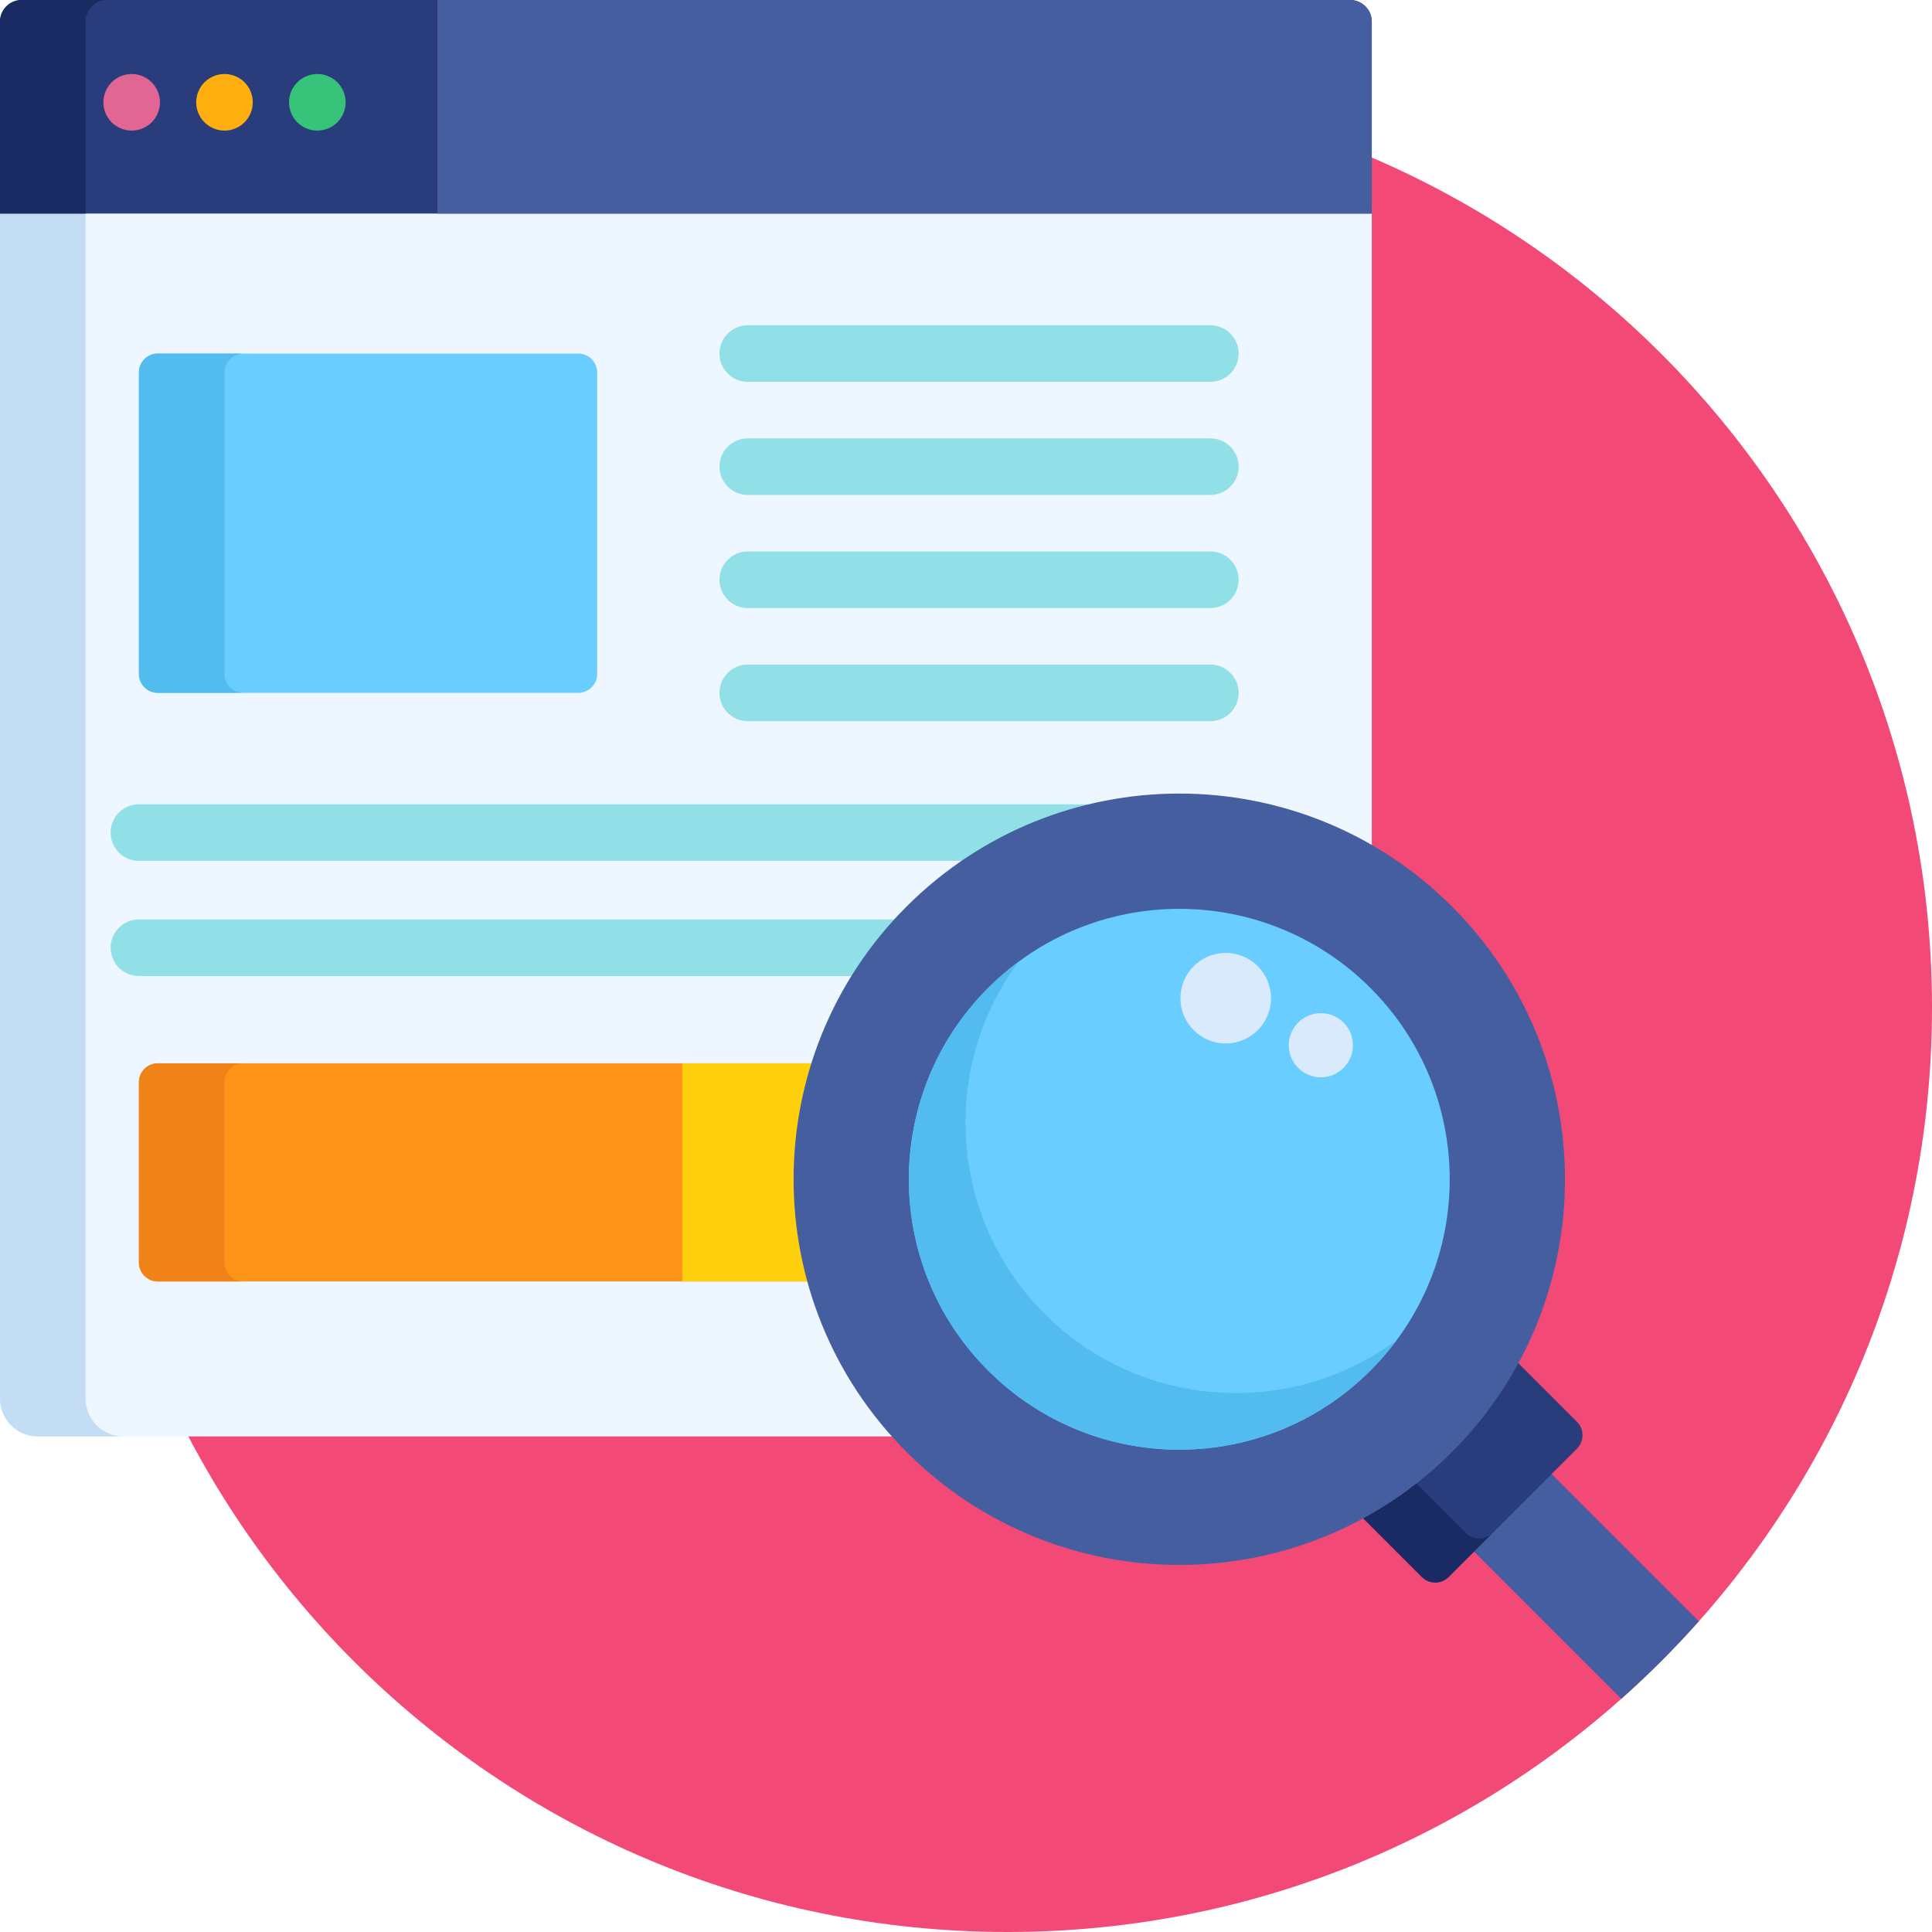
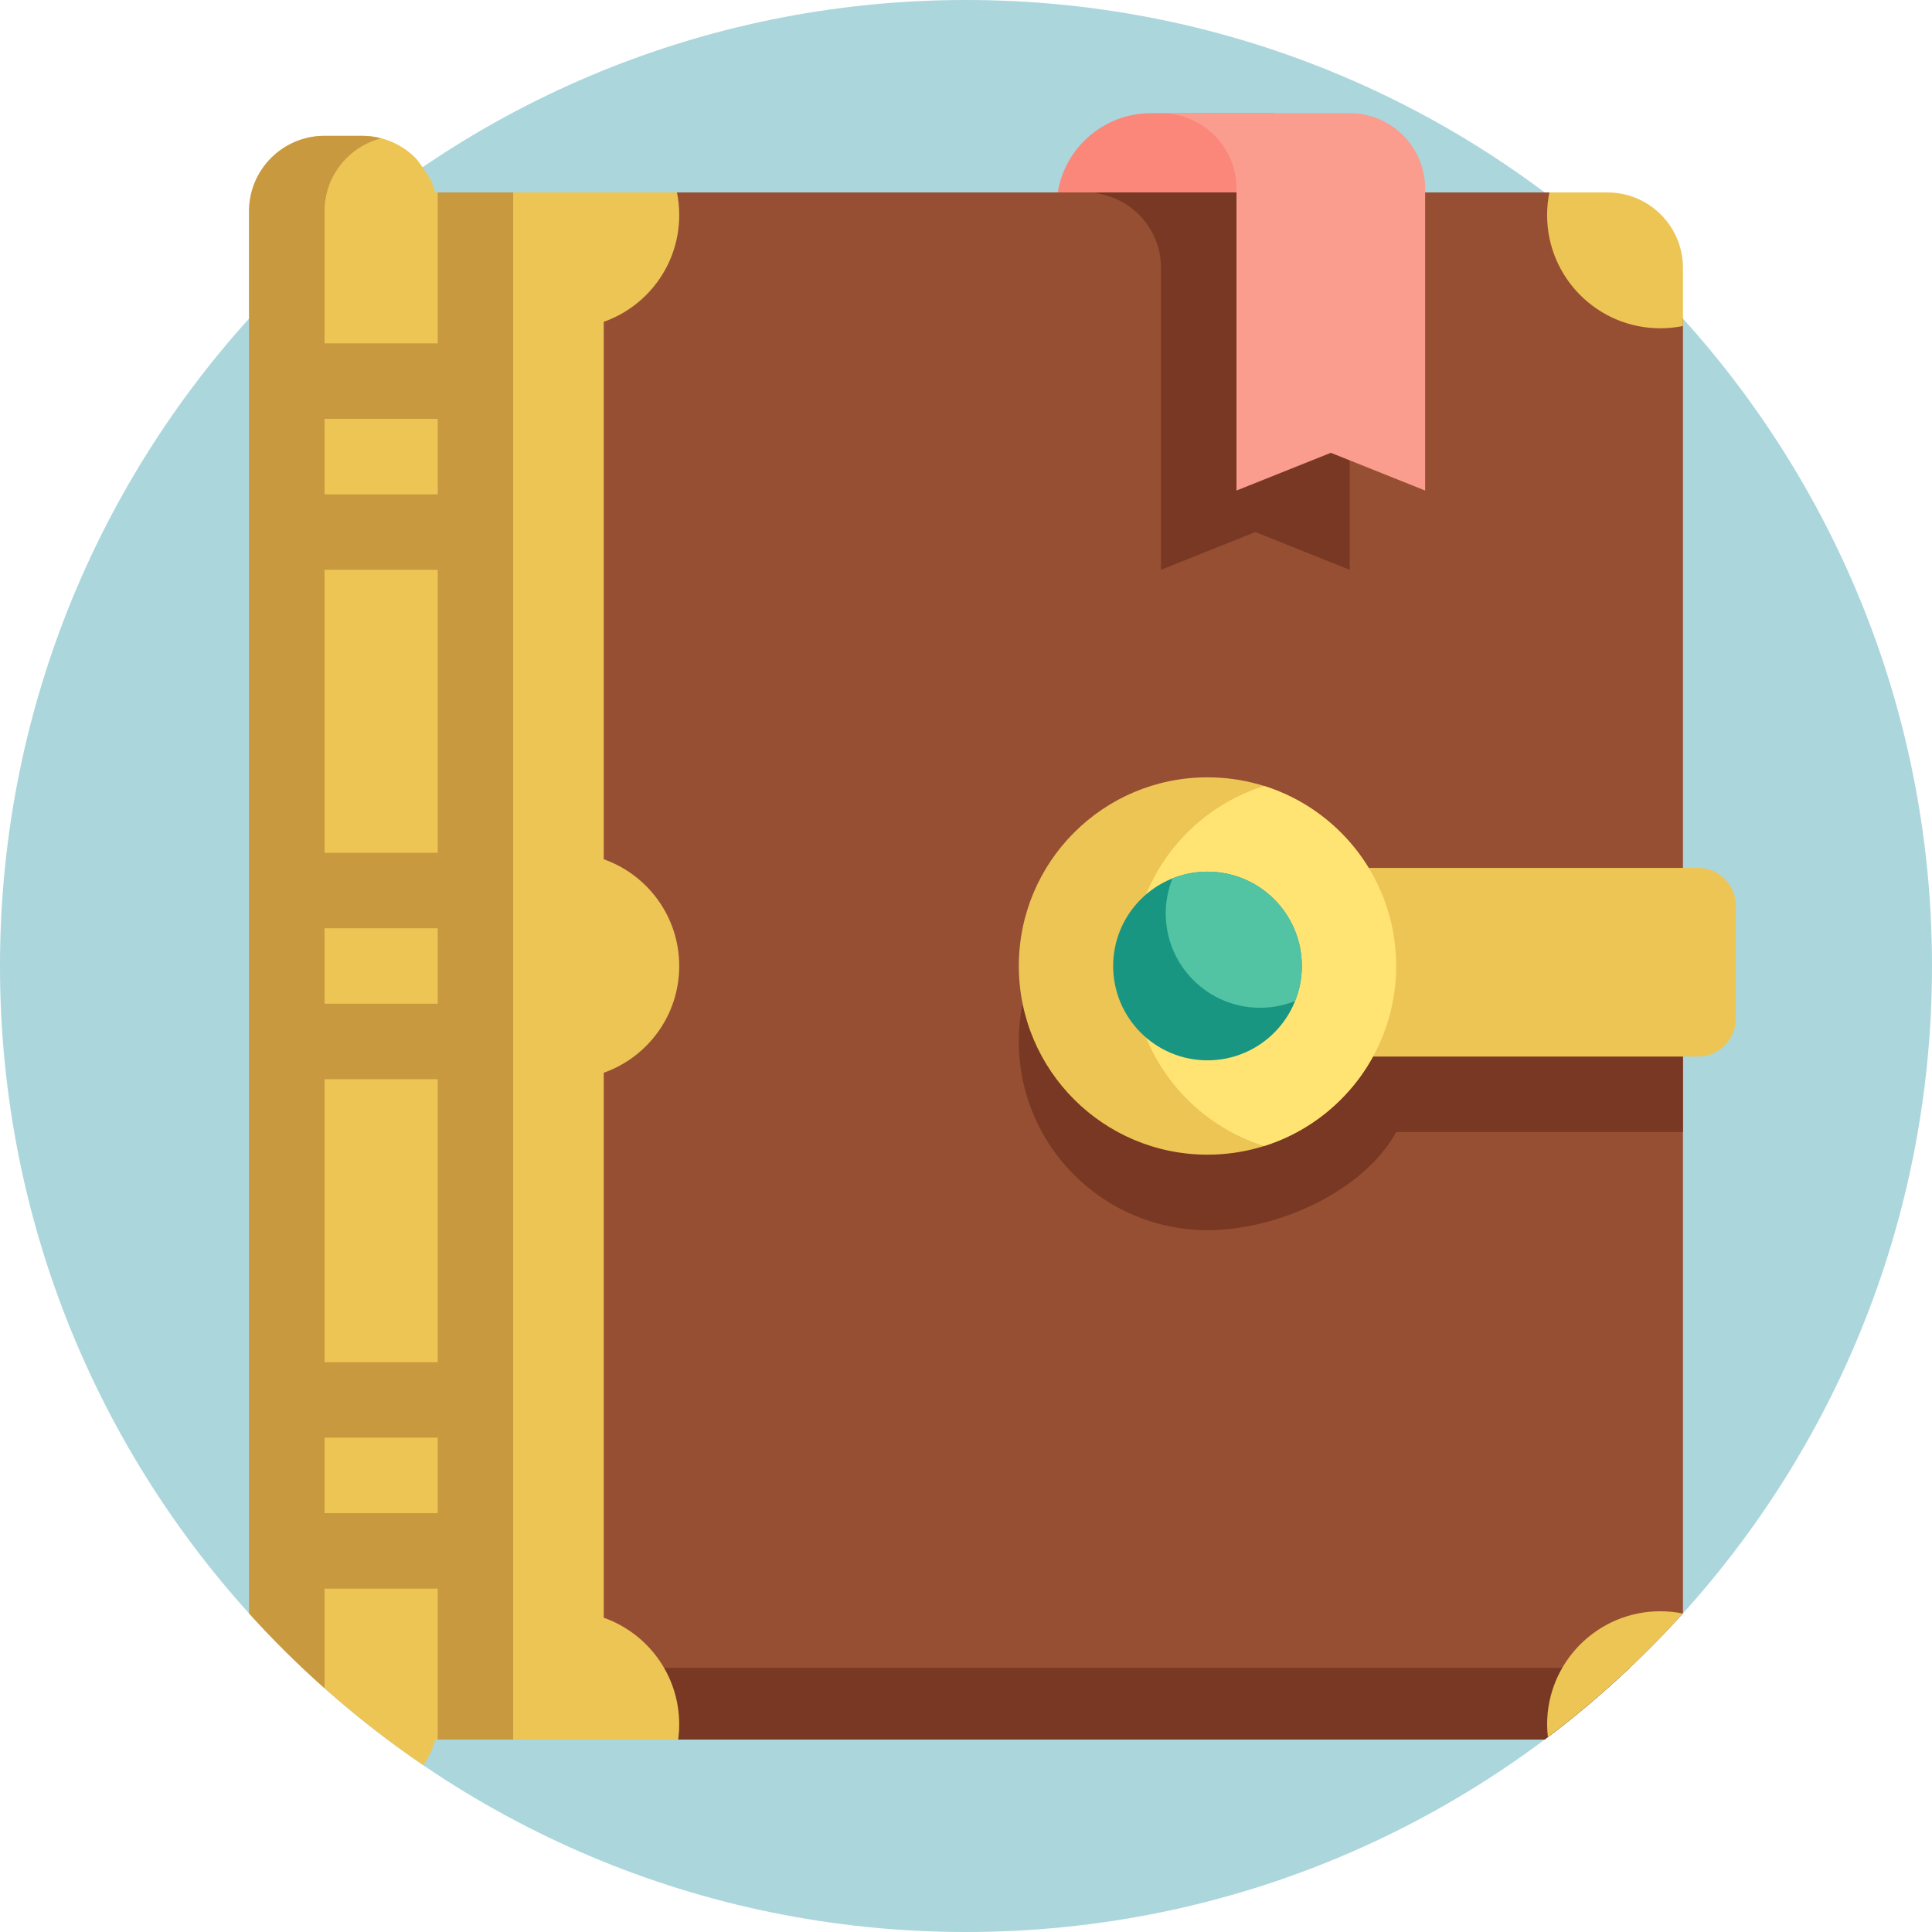
<svg xmlns="http://www.w3.org/2000/svg" version="1.1" id="Capa_1" x="0px" y="0px" viewBox="0 0 512 512" style="enable-background:new 0 0 512 512;" xml:space="preserve">
-   <circle style="fill:#F24976;" cx="267" cy="267" r="245" />
-   <path style="fill:#EEF6FF;" d="M241.659,241.656c18.93-18.928,44.096-29.352,70.863-29.352c18.236,0,35.725,4.842,51.009,13.911  V53.763H0v316.91c0,5.5,4.5,10,10,10h229.065C202.614,341.426,203.475,279.842,241.659,241.656z" />
-   <path style="fill:#C3DDF4;" d="M22.68,370.673V53.763H0v316.91c0,5.5,4.5,10,10,10h22.68C27.18,380.673,22.68,376.173,22.68,370.673  z" />
-   <path style="fill:#293D7C;" d="M357.815,0H5.716C2.572,0,0,2.572,0,5.716v50.882h363.531V5.716C363.531,2.572,360.959,0,357.815,0z" />
-   <path style="fill:#1A2B63;" d="M28.396,0H5.716C2.572,0,0,2.572,0,5.716v50.882h22.68V5.716C22.68,2.572,25.252,0,28.396,0z" />
-   <path style="fill:#69CDFF;" d="M158.259,178.615c0,2.75-2.25,5-5,5H41.816c-2.75,0-5-2.25-5-5V98.696c0-2.75,2.25-5,5-5h111.442  c2.75,0,5,2.25,5,5v79.919H158.259z" />
-   <path style="fill:#52BBEF;" d="M59.496,178.615V98.696c0-2.75,2.25-5,5-5h-22.68c-2.75,0-5,2.25-5,5v79.919c0,2.75,2.25,5,5,5h22.68  C61.746,183.615,59.496,181.365,59.496,178.615z" />
-   <path style="fill:#FF9518;" d="M217.149,281.788H41.816c-2.75,0-5,2.25-5,5v47.809c0,2.75,2.25,5,5,5h174.246  C210.787,320.688,211.146,300.524,217.149,281.788z" />
-   <path style="fill:#EF8318;" d="M59.496,334.597v-47.809c0-2.75,2.25-5,5-5h-22.68c-2.75,0-5,2.25-5,5v47.809c0,2.75,2.25,5,5,5  h22.68C61.746,339.597,59.496,337.347,59.496,334.597z" />
-   <path style="fill:#FFD00D;" d="M217.149,281.788H180.85v57.809h35.212C210.787,320.688,211.146,300.524,217.149,281.788z" />
-   <g>
-     <path style="fill:#91E0E8;" d="M320.754,101.196H198.165c-4.142,0-7.5-3.358-7.5-7.5s3.358-7.5,7.5-7.5h122.589   c4.143,0,7.5,3.358,7.5,7.5S324.897,101.196,320.754,101.196z" />
-     <path style="fill:#91E0E8;" d="M320.754,131.169H198.165c-4.142,0-7.5-3.358-7.5-7.5s3.358-7.5,7.5-7.5h122.589   c4.143,0,7.5,3.358,7.5,7.5C328.254,127.811,324.897,131.169,320.754,131.169z" />
-     <path style="fill:#91E0E8;" d="M320.754,161.142H198.165c-4.142,0-7.5-3.358-7.5-7.5s3.358-7.5,7.5-7.5h122.589   c4.143,0,7.5,3.358,7.5,7.5S324.897,161.142,320.754,161.142z" />
-     <path style="fill:#91E0E8;" d="M320.754,191.115H198.165c-4.142,0-7.5-3.358-7.5-7.5s3.358-7.5,7.5-7.5h122.589   c4.143,0,7.5,3.358,7.5,7.5S324.897,191.115,320.754,191.115z" />
-     <path style="fill:#91E0E8;" d="M299.459,213.148H36.816c-4.143,0-7.5,3.358-7.5,7.5s3.357,7.5,7.5,7.5H258.39   C270.777,220.167,284.742,215.052,299.459,213.148z" />
-     <path style="fill:#91E0E8;" d="M239.711,243.662H36.816c-4.143,0-7.5,3.358-7.5,7.5s3.357,7.5,7.5,7.5h191.188   C231.366,253.387,235.266,248.359,239.711,243.662z" />
-   </g>
-   <path style="fill:#E26693;" d="M34.895,34.61c-1.979,0-3.91-0.8-5.31-2.191c-1.391-1.4-2.19-3.33-2.19-5.309  c0-1.971,0.8-3.9,2.19-5.3c1.399-1.4,3.33-2.2,5.31-2.2c1.971,0,3.91,0.799,5.3,2.2c1.4,1.4,2.2,3.33,2.2,5.3  c0,1.979-0.8,3.91-2.2,5.309C38.805,33.81,36.865,34.61,34.895,34.61z" />
-   <path style="fill:#FFAF10;" d="M59.49,34.61c-1.971,0-3.91-0.8-5.301-2.201c-1.399-1.39-2.199-3.32-2.199-5.299  c0-1.971,0.8-3.9,2.199-5.3c1.4-1.4,3.33-2.2,5.301-2.2c1.979,0,3.909,0.799,5.31,2.2c1.39,1.4,2.19,3.33,2.19,5.3  s-0.801,3.91-2.19,5.299C63.399,33.81,61.47,34.61,59.49,34.61z" />
-   <path style="fill:#37C47A;" d="M84.095,34.61c-1.98,0-3.91-0.8-5.3-2.191c-1.4-1.4-2.2-3.33-2.2-5.309c0-1.971,0.8-3.9,2.2-5.3  c1.39-1.4,3.32-2.2,5.3-2.2c1.97,0,3.91,0.799,5.3,2.2c1.4,1.4,2.2,3.33,2.2,5.3c0,1.979-0.8,3.91-2.2,5.309  C87.995,33.81,86.064,34.61,84.095,34.61z" />
-   <path style="fill:#445EA0;" d="M409.768,389.207l-20.555,20.556L429.65,450.2c7.25-6.441,14.114-13.306,20.556-20.556  L409.768,389.207z" />
-   <path style="fill:#293D7C;" d="M417.928,376.811l-17.035-17.034c-4.531,8.486-10.365,16.455-17.512,23.601  c-7.066,7.066-15.002,12.945-23.566,17.541l17.003,17.002c1.944,1.945,5.126,1.945,7.071,0l34.039-34.039  C419.872,381.938,419.872,378.756,417.928,376.811z" />
-   <path style="fill:#1A2B63;" d="M388.484,406.254l-14.54-14.54c-4.471,3.481-9.196,6.556-14.13,9.204l17.003,17.002  c1.944,1.945,5.126,1.945,7.071,0l11.667-11.667C393.61,408.199,390.429,408.199,388.484,406.254z" />
-   <path style="fill:#445EA0;" d="M384.796,240.241c39.916,39.916,39.916,104.634-0.001,144.551  c-39.914,39.913-104.631,39.914-144.55-0.001c-39.916-39.916-39.914-104.634,0-144.549  C280.164,200.325,344.881,200.324,384.796,240.241z" />
-   <path style="fill:#69CDFF;" d="M363.197,363.191c-27.986,27.987-73.363,27.987-101.352-0.002  c-27.986-27.984-27.987-73.362,0-101.349c27.986-27.986,73.365-27.985,101.351,0C391.184,289.828,391.184,335.204,363.197,363.191z" />
-   <path style="fill:#52BBEF;" d="M363.197,363.191c2.549-2.549,4.859-5.245,6.943-8.056c-28.055,20.805-67.855,18.494-93.295-6.946  c-25.438-25.436-27.748-65.237-6.944-93.292c-2.812,2.085-5.507,4.395-8.056,6.943c-27.987,27.987-27.986,73.364,0,101.349  C289.834,391.178,335.211,391.178,363.197,363.191z" />
-   <path style="fill:#445EA0;" d="M357.815,0H115.912v56.598h247.619V5.716C363.531,2.572,360.959,0,357.815,0z" />
-   <g>
-     <circle style="fill:#D9EAFC;" cx="324.83" cy="264.53" r="12" />
-     <circle style="fill:#D9EAFC;" cx="350.04" cy="277" r="8.5" />
-   </g>
+   <path style="fill:#ABD6DC;" d="M512,256c0,141.385-114.615,256-256,256S0,397.385,0,256S114.615,0,256,0S512,114.615,512,256z" />
+   <path style="fill:#FA877A;" d="M337.682,80H280V55c0-13.807,11.193-25,25-25h32.682V80z" />
+   <path style="fill:#964F32;" d="M409.354,461H166c-11.046,0-20-8.954-20-20V71c0-11.046,8.954-20,20-20h254  c13.274,9.946,14.899,21.153,26,33.439V427.56C434.899,439.847,422.627,451.054,409.354,461z" />
+   <path style="fill:#783823;" d="M290,51.145c0.881-0.094,1.775-0.145,2.682-0.145h15h10h20c11.046,0,20,8.954,20,20v80l-25-10l-25,10  v-50V71C307.682,60.74,299.952,52.296,290,51.145z M146,433.519V441c0,11.046,8.954,20,20,20h243.354  c7.88-5.904,15.397-12.264,22.536-19.019H162.318C155.574,441.981,149.623,438.633,146,433.519z M362.714,250  c-8.779-14.391-24.624-24-42.714-24c-27.614,0-50,22.386-50,50s22.386,50,50,50c18.916,0,41.506-10.506,50-26h76v-50H362.714z" />
+   <path style="fill:#EDC555;" d="M160,85.286v142.428c11.651,4.119,20,15.225,20,28.286s-8.349,24.167-20,28.286v144.428  c11.651,4.119,20,15.225,20,28.286c0,1.357-0.099,2.69-0.273,4H160h-20h-23.063c-0.527,0-1.049-0.018-1.571-0.04  c-0.643,2.491-1.75,4.795-3.226,6.815C95.193,456.24,79.702,442.725,66,427.561V260V84.439V56c0-11.046,8.954-20,20-20h10  c5.459,0,10.396,2.194,14,5.743c1.134,1.116,4.008,5.54,4.399,6.46c0.155,0.365,0.929,2.69,0.957,2.796H140h20h19.399  c0.394,1.939,0.601,3.945,0.601,6C180,70.061,171.651,81.167,160,85.286z M440,87c2.056,0,4.061-0.214,6-0.61V71  c0-11.046-8.954-20-20-20h-15.399c-0.394,1.939-0.601,3.945-0.601,6C410,73.569,423.431,87,440,87z M410,457  c0,1.133,0.082,2.246,0.207,3.346c12.929-9.772,24.904-20.739,35.755-32.743C444.035,427.212,442.043,427,440,427  C423.431,427,410,440.431,410,457z M450,230h-87.286c-8.779-14.391-24.624-24-42.714-24c-27.614,0-50,22.386-50,50s22.386,50,50,50  c18.916,0,35.375-10.506,43.869-26H450c5.523,0,10-4.477,10-10v-30C460,234.477,455.523,230,450,230z" />
+   <path style="fill:#C9993F;" d="M116,51v40H86V70v-5.385V56c0-9.316,6.379-17.121,15-19.344C99.399,36.243,97.73,36,96,36H86  c-11.046,0-20,8.954-20,20v28.439V90v1v20v20v20v75v20v20v20v75v20v20v20v6.561c6.297,6.97,12.979,13.583,20,19.824V421h30v40h20V51  H116z M116,401H86v-20h30V401z M116,361H86v-75h30V361z M116,266H86v-20h30V266z M116,226H86v-75h30V226z M116,131H86v-20h30V131z" />
+   <path style="fill:#FFE473;" d="M370,256c0,22.388-14.715,41.336-35,47.708c-20.285-6.372-35-25.32-35-47.708  s14.715-41.336,35-47.708C355.285,214.664,370,233.612,370,256z" />
+   <path style="fill:#FA9C8E;" d="M377.682,50v80l-25-10l-25,10V80V50c0-10.26-7.73-18.704-17.682-19.855  c0.881-0.094,1.775-0.145,2.682-0.145h15h10h20C368.727,30,377.682,38.954,377.682,50z" />
+   <path style="fill:#189681;" d="M345,256c0,13.807-11.193,25-25,25s-25-11.193-25-25s11.193-25,25-25S345,242.193,345,256z" />
+   <path style="fill:#52C3A3;" d="M345,256c0,3.282-0.639,6.412-1.788,9.283c-2.871,1.149-6.002,1.788-9.283,1.788  c-13.807,0-25-11.193-25-25c0-3.282,0.639-6.412,1.788-9.283c2.871-1.149,6.002-1.788,9.283-1.788C333.807,231,345,242.193,345,256z  " />
  <g>
</g>
  <g>
</g>
  <g>
</g>
  <g>
</g>
  <g>
</g>
  <g>
</g>
  <g>
</g>
  <g>
</g>
  <g>
</g>
  <g>
</g>
  <g>
</g>
  <g>
</g>
  <g>
</g>
  <g>
</g>
  <g>
</g>
</svg>
